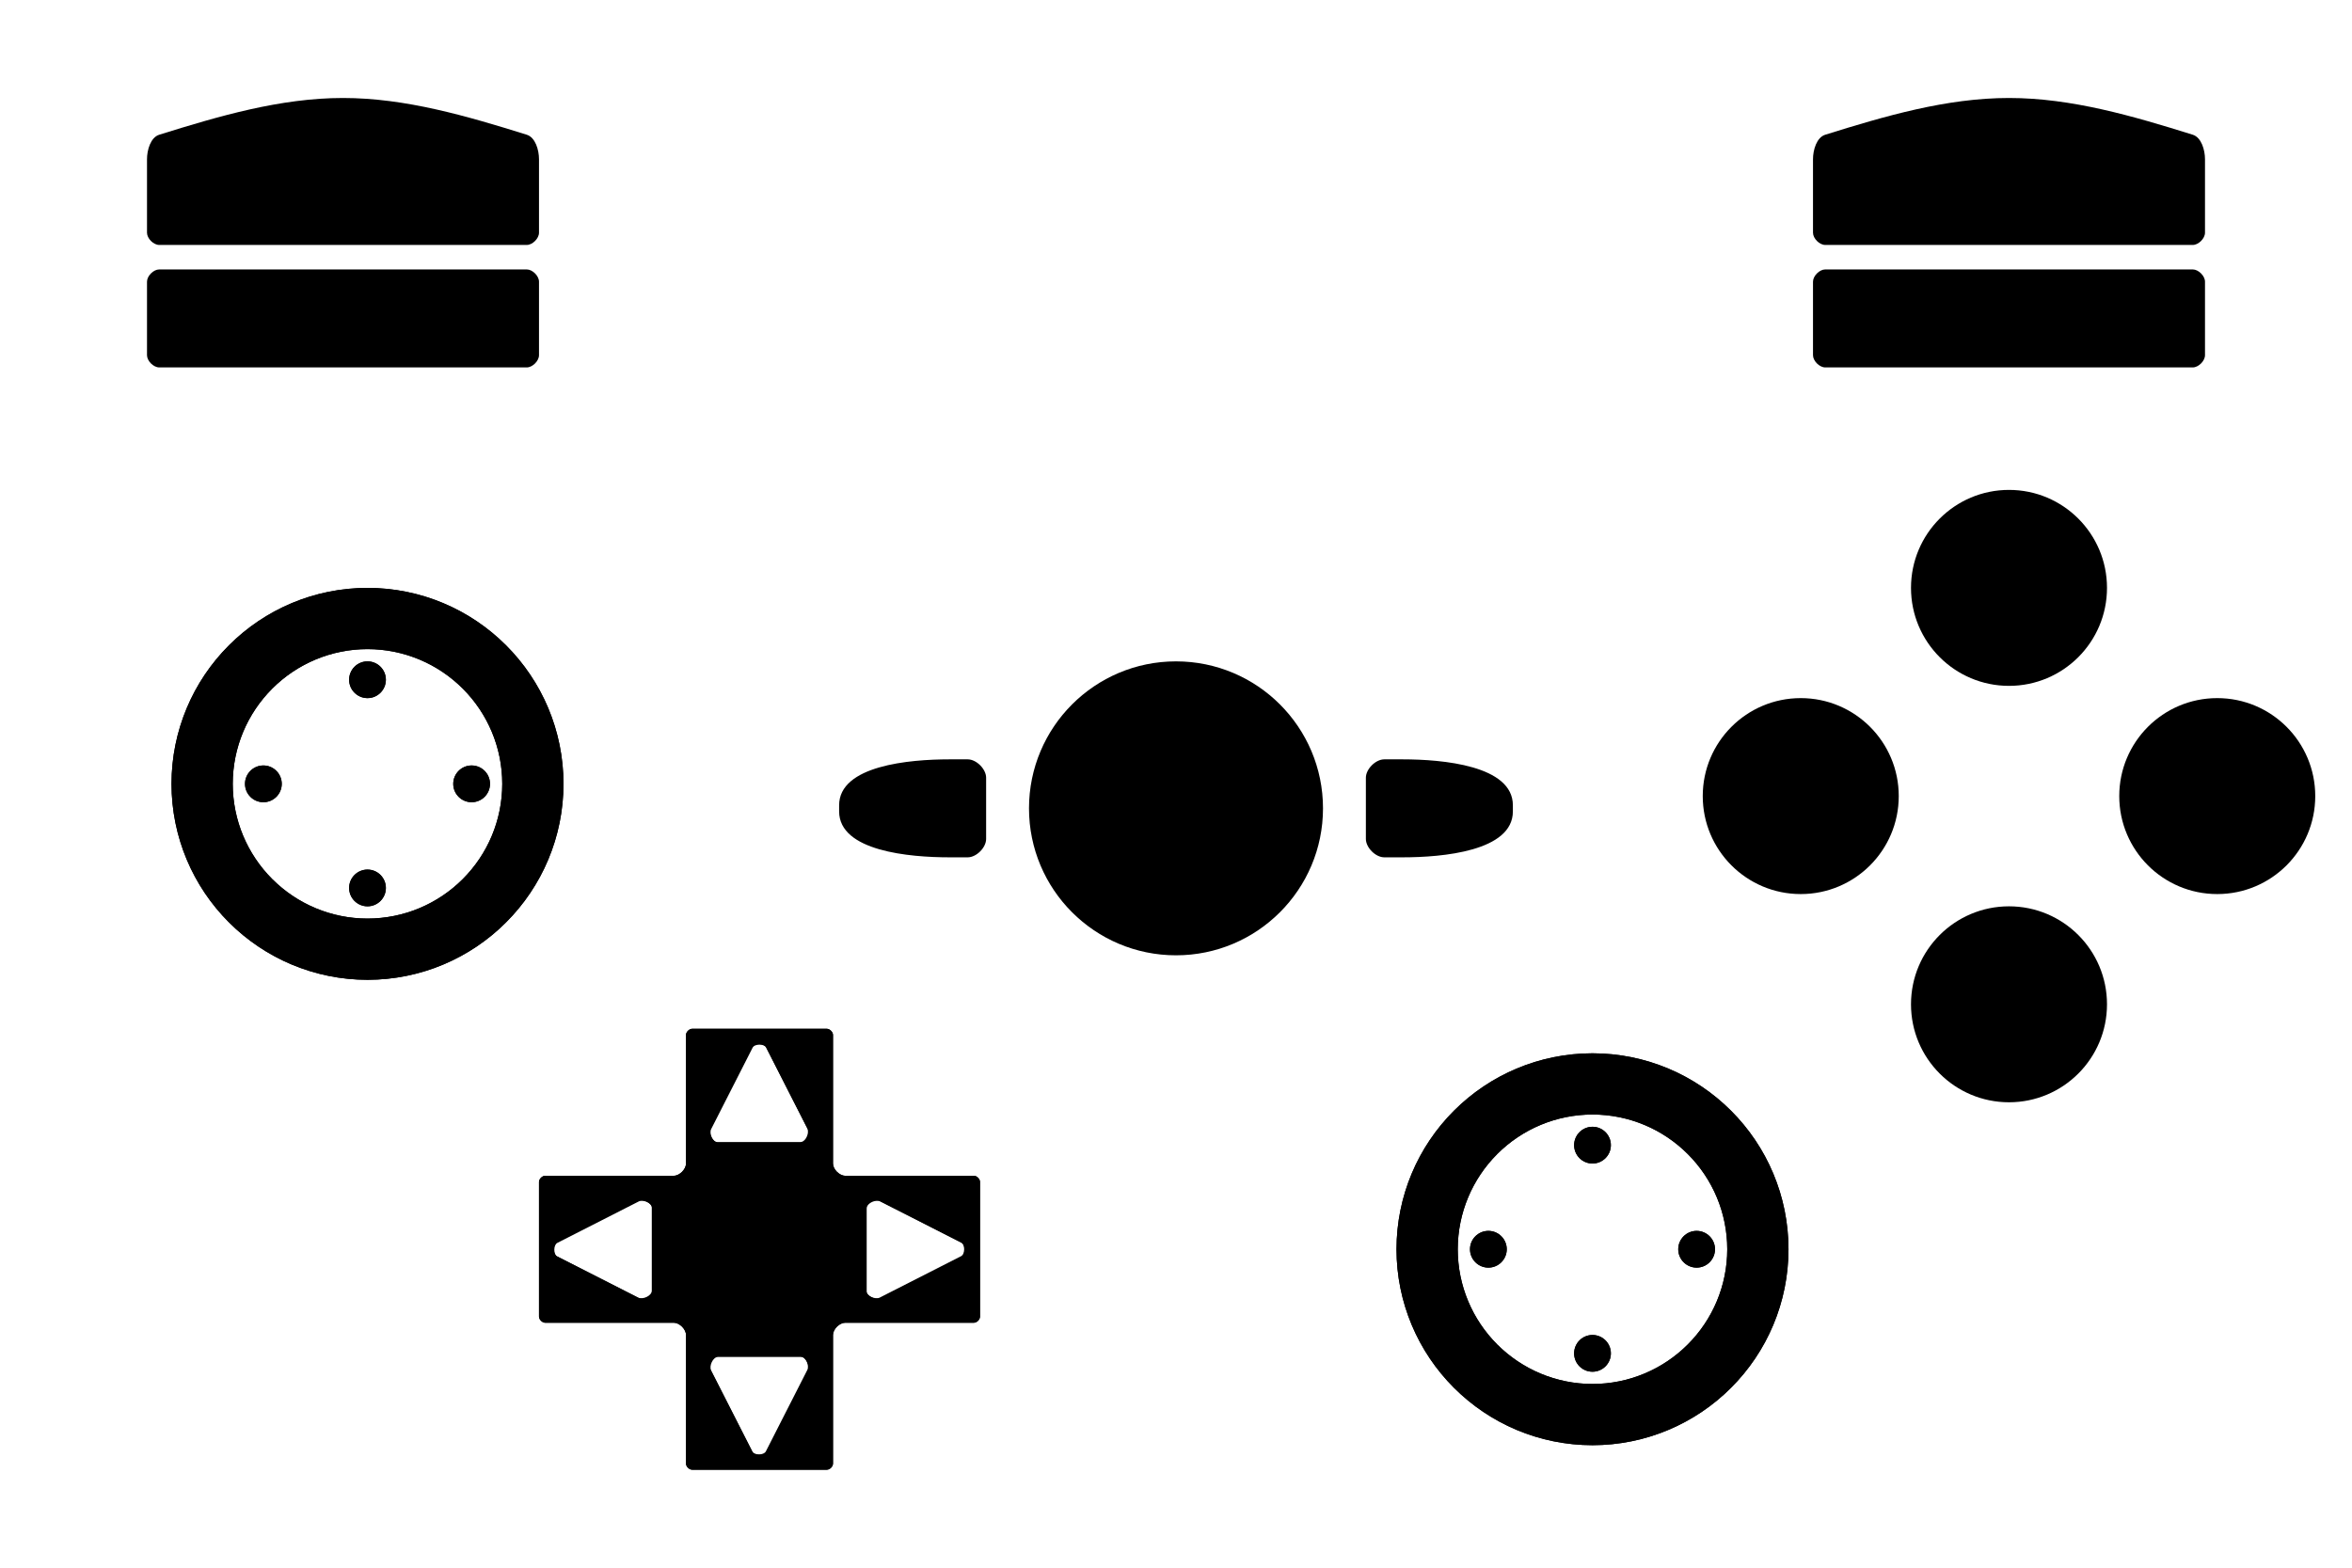
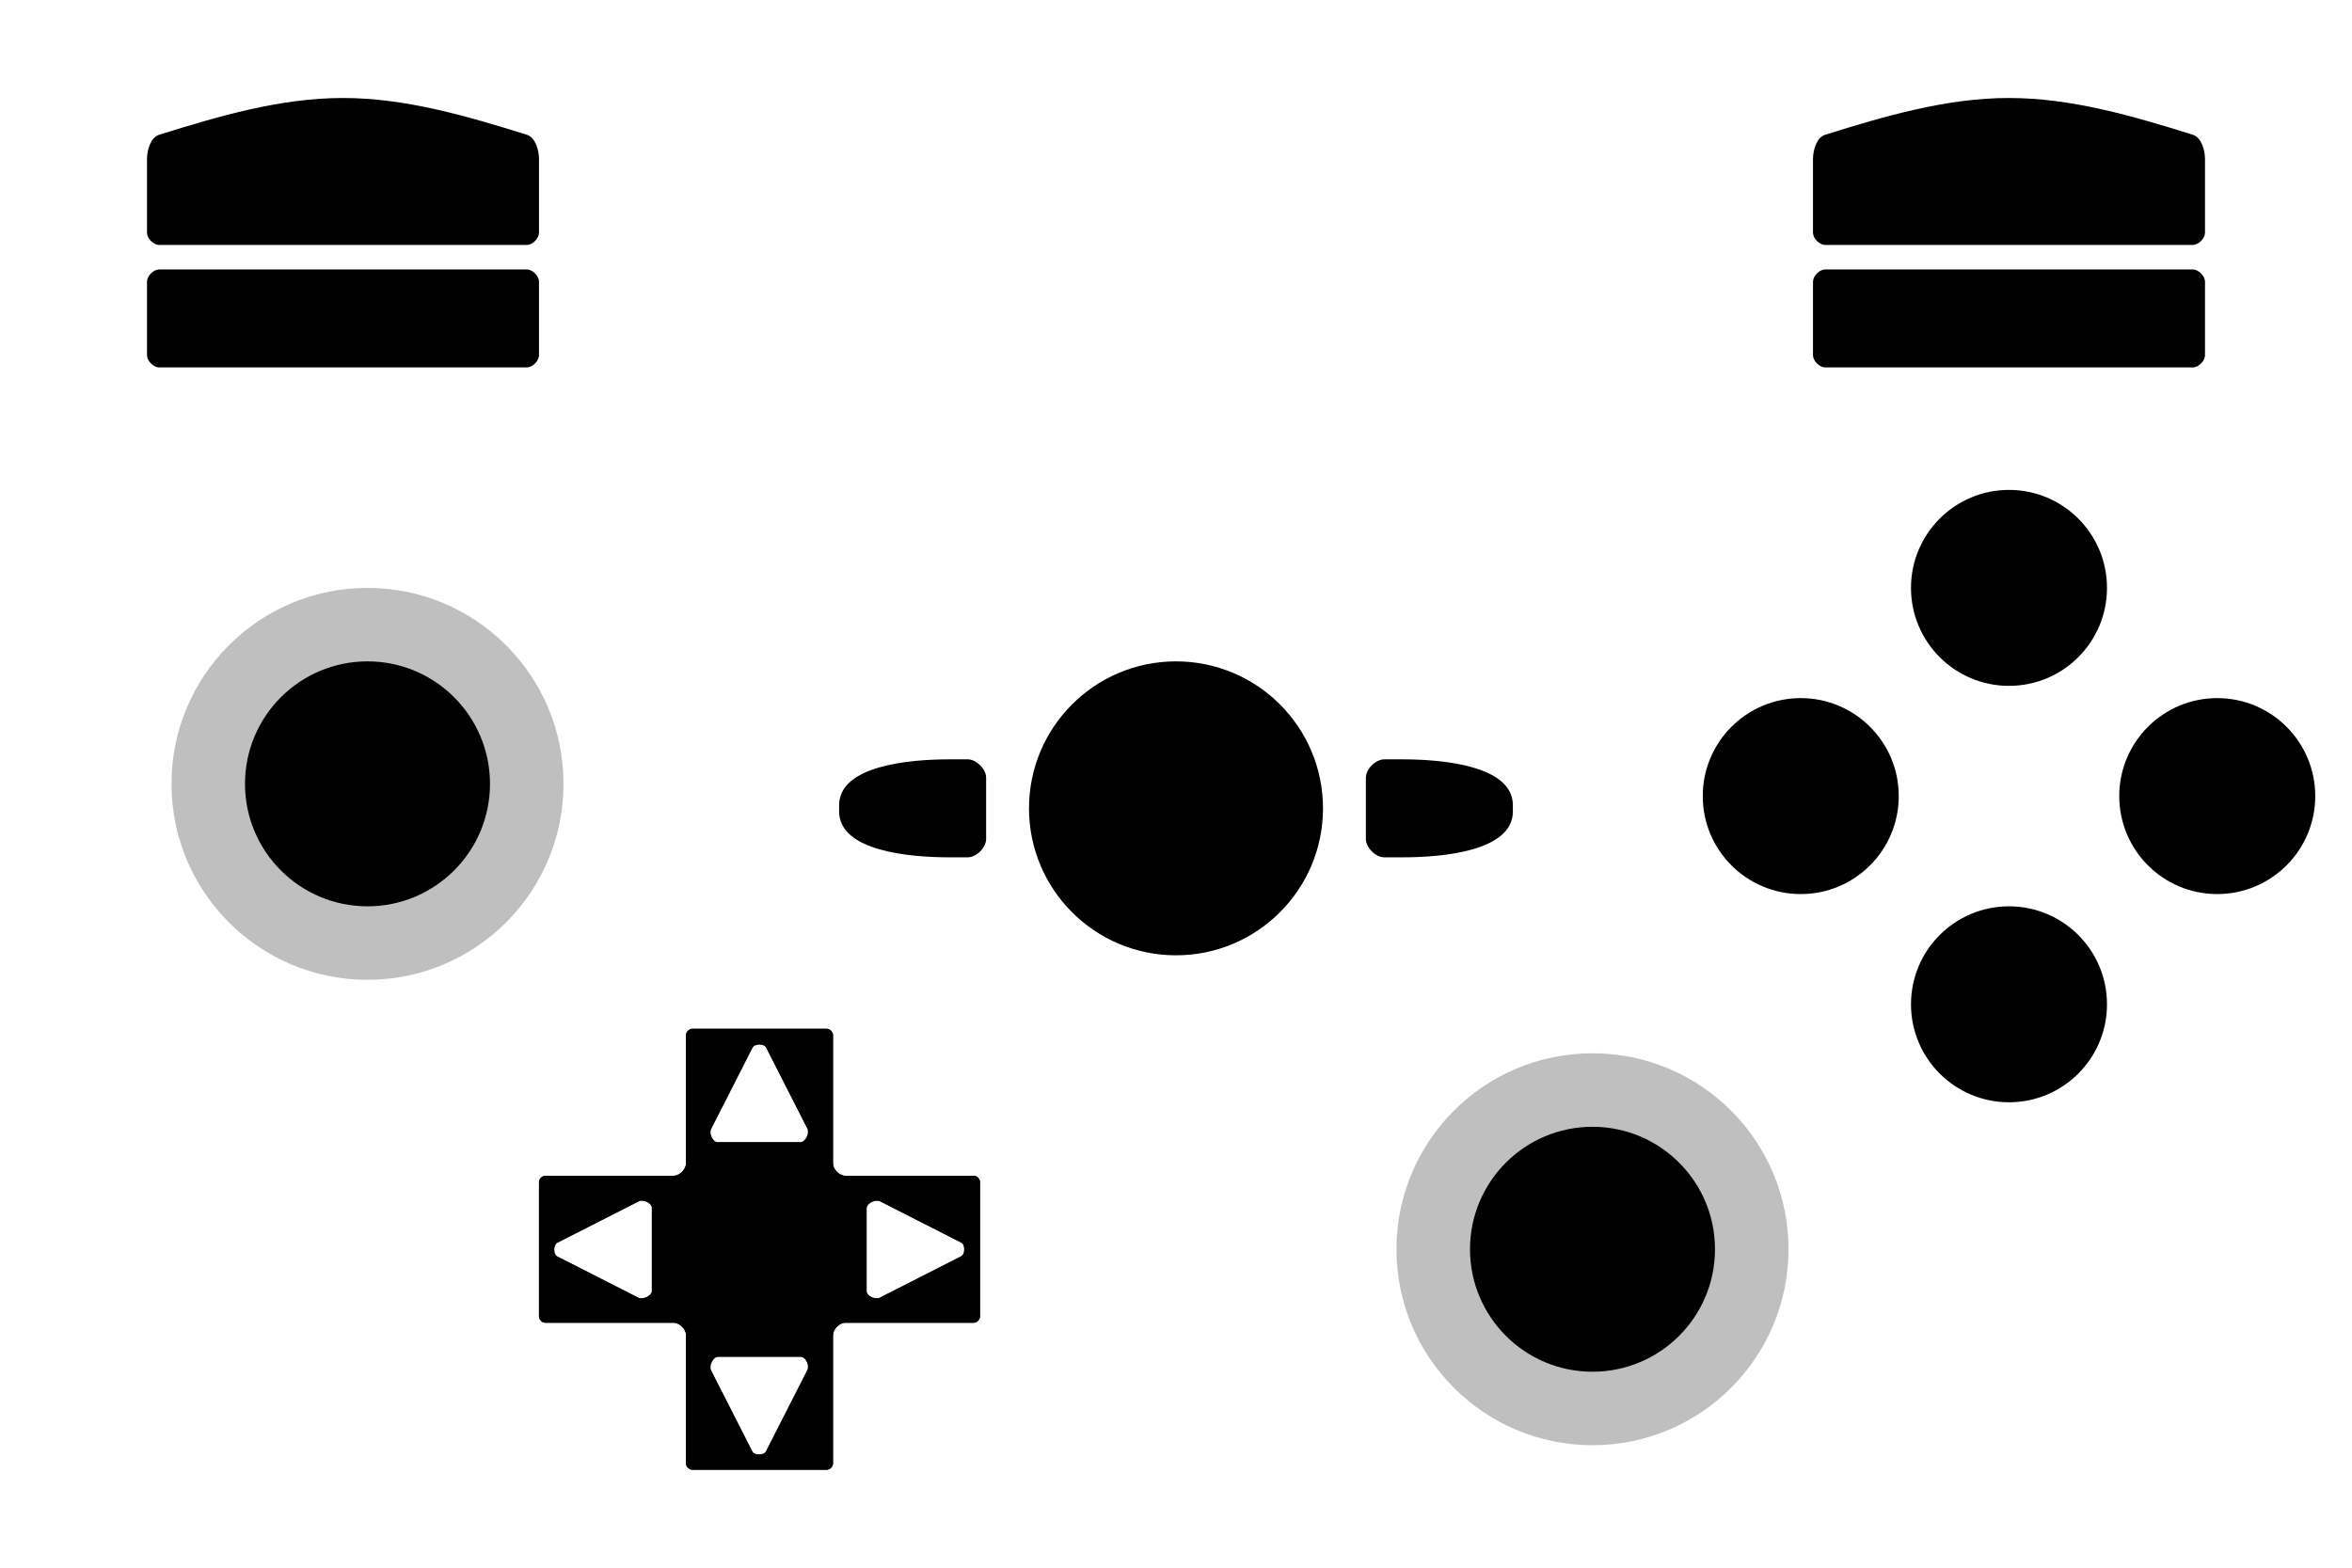
<svg xmlns="http://www.w3.org/2000/svg" width="192" height="128" id="svg11300" version="1.0" style="display:inline;enable-background:new">
  <defs id="defs2" />
  <circle id="south" style="display:inline;fill:#000000;fill-opacity:1;fill-rule:evenodd;stroke:none;stroke-width:0.5;enable-background:new" cx="164" cy="82" r="8" />
  <circle id="east" style="display:inline;fill:#000000;fill-opacity:1;fill-rule:evenodd;stroke:none;stroke-width:0.5;enable-background:new" cx="181" cy="65" r="8" />
  <circle cy="65" cx="147" style="display:inline;fill:#000000;fill-opacity:1;fill-rule:evenodd;stroke:none;stroke-width:0.499;enable-background:new" id="west" r="8" />
  <circle r="8" cy="48" cx="164" style="display:inline;fill:#000000;fill-opacity:1;fill-rule:evenodd;stroke:none;stroke-width:0.5;enable-background:new" id="north" />
  <path style="display:inline;fill:#000000;fill-opacity:1;fill-rule:evenodd;stroke:none;stroke-width:0.5px;stroke-linecap:butt;stroke-linejoin:miter;stroke-opacity:1;enable-background:new" d="m 123.5,66.25 c 0,3.25 -5.75,3.75 -9,3.75 h -1.5 c -0.707,0 -1.5,-0.793 -1.5,-1.5 v -5 c 0,-0.707 0.793,-1.5 1.5,-1.5 h 1.5 c 3.25,0 9,0.5 9,3.75 z" id="start" />
  <path id="back" d="m 68.5,66.25 c 0,3.25 5.75,3.75 9,3.75 h 1.5 c 0.707,0 1.5,-0.793 1.5,-1.5 v -5 c 0,-0.707 -0.793,-1.5 -1.5,-1.5 h -1.5 c -3.25,0 -9,0.5 -9,3.75 z" style="display:inline;fill:#000000;fill-opacity:1;fill-rule:evenodd;stroke:none;stroke-width:0.5px;stroke-linecap:butt;stroke-linejoin:miter;stroke-opacity:1;enable-background:new" />
  <circle r="12" cy="66" cx="96" id="guide" style="display:inline;fill:#000000;fill-opacity:1;fill-rule:evenodd;stroke:none;stroke-width:0.522;enable-background:new" />
  <path style="fill:#000000;fill-opacity:1;fill-rule:evenodd;stroke:none;stroke-width:1px;stroke-linecap:butt;stroke-linejoin:miter;stroke-opacity:1" d="m 148,23 c 0,-0.471 0.529,-1 1,-1 h 30 c 0.471,0 1,0.529 1,1 v 6 c 0,0.471 -0.529,1 -1,1 h -30 c -0.471,0 -1,-0.529 -1,-1 z" id="rightshoulder" />
  <path id="righttrigger" d="m 148,13 c 0,-0.745 0.289,-1.778 1,-2 4.867,-1.521 9.901,-3 15,-3 5.099,0 10.133,1.479 15,3 0.711,0.222 1,1.255 1,2 v 6 c 0,0.471 -0.529,1 -1,1 h -30 c -0.471,0 -1,-0.529 -1,-1 z" style="fill:#000000;fill-opacity:1;fill-rule:evenodd;stroke:none;stroke-width:1px;stroke-linecap:butt;stroke-linejoin:miter;stroke-opacity:1" />
  <path id="leftshoulder" d="m 12,23 c 0,-0.471 0.529,-1 1,-1 h 30 c 0.471,0 1,0.529 1,1 v 6 c 0,0.471 -0.529,1 -1,1 H 13 c -0.471,0 -1,-0.529 -1,-1 z" style="fill:#000000;fill-opacity:1;fill-rule:evenodd;stroke:none;stroke-width:1px;stroke-linecap:butt;stroke-linejoin:miter;stroke-opacity:1" />
  <path style="fill:#000000;fill-opacity:1;fill-rule:evenodd;stroke:none;stroke-width:1px;stroke-linecap:butt;stroke-linejoin:miter;stroke-opacity:1" d="m 12,13 c 0,-0.745 0.289,-1.778 1,-2 4.867,-1.521 9.901,-3 15,-3 5.099,0 10.133,1.479 15,3 0.711,0.222 1,1.255 1,2 v 6 c 0,0.471 -0.529,1 -1,1 H 13 c -0.471,0 -1,-0.529 -1,-1 z" id="lefttrigger" />
  <g id="dpad">
    <path id="dp-base" d="M 80,96.5 C 80,96.264 79.736,96 79.5,96 H 69 c -0.471,0 -1,-0.529 -1,-1 V 84.5 C 68,84.264 67.736,84 67.5,84 h -11 C 56.264,84 56,84.264 56,84.5 V 95 c 0,0.471 -0.529,1 -1,1 H 44.5 C 44.264,96 44,96.264 44,96.5 v 11 c 0,0.236 0.264,0.5 0.5,0.5 H 55 c 0.471,0 1,0.529 1,1 v 10.5 c 0,0.25 0.25,0.5 0.5,0.5 h 11 c 0.25,0 0.5,-0.25 0.5,-0.5 V 109 c 0,-0.471 0.529,-1 1,-1 h 10.5 c 0.236,0 0.5,-0.264 0.5,-0.5 z m -1.293,5.5 c 0,0.24 -0.083,0.48 -0.248,0.564 l -6.645,3.383 c -0.369,0.188 -1.107,-0.144 -1.107,-0.564 v -6.766 c 0,-0.42 0.738,-0.75 1.107,-0.562 l 6.645,3.383 c 0.165,0.084 0.248,0.323 0.248,0.562 z M 65.953,92.471 C 65.92,92.834 65.653,93.25 65.338,93.25 h -6.764 c -0.42,0 -0.752,-0.738 -0.564,-1.107 l 3.383,-6.645 c 0.168,-0.33 0.959,-0.33 1.127,0 l 3.383,6.645 c 0.047,0.092 0.062,0.207 0.051,0.328 z m 0,19.059 c 0.011,0.121 -0.004,0.236 -0.051,0.328 l -3.383,6.645 c -0.168,0.33 -0.959,0.33 -1.127,0 l -3.383,-6.645 C 57.822,111.488 58.154,110.75 58.574,110.75 h 6.764 c 0.315,0 0.582,0.416 0.615,0.779 z M 53.207,98.617 v 6.766 c 0,0.42 -0.738,0.752 -1.107,0.564 l -6.646,-3.383 c -0.33,-0.168 -0.33,-0.959 0,-1.127 l 6.646,-3.383 c 0.369,-0.188 1.107,0.142 1.107,0.562 z" style="display:inline;fill:#000000;fill-opacity:1;stroke:none;stroke-width:0.5;enable-background:new" />
    <path id="dpup" d="M 56.5,84 C 56.264,84 56,84.264 56,84.5 V 95 c 0,0.236 -0.131,0.487 -0.322,0.678 L 62,102 68.322,95.678 C 68.131,95.487 68,95.236 68,95 V 84.5 C 68,84.264 67.736,84 67.5,84 Z m 5.5,1.293 c 0.24,0 0.48,0.083 0.564,0.248 l 3.383,6.645 c 0.188,0.369 -0.144,1.107 -0.564,1.107 h -6.766 c -0.42,0 -0.75,-0.738 -0.562,-1.107 L 61.438,85.541 c 0.084,-0.165 0.323,-0.248 0.562,-0.248 z" style="display:inline;fill:#000000;fill-opacity:1;stroke:none;stroke-width:0.5;enable-background:new" />
    <path id="dpdown" d="m 62,102 -6.322,6.322 C 55.869,108.513 56,108.764 56,109 v 10.5 c 0,0.236 0.264,0.5 0.5,0.5 h 11 c 0.236,0 0.5,-0.264 0.5,-0.5 V 109 c 0,-0.236 0.131,-0.487 0.322,-0.678 z m -3.383,8.793 h 6.766 c 0.42,0 0.752,0.738 0.564,1.107 l -3.383,6.646 c -0.168,0.33 -0.959,0.33 -1.127,0 l -3.383,-6.646 c -0.188,-0.369 0.142,-1.107 0.562,-1.107 z" style="display:inline;fill:#000000;fill-opacity:1;stroke:none;stroke-width:0.5;enable-background:new" />
    <path id="dpleft" d="M 55.678,95.678 C 55.487,95.869 55.236,96 55,96 H 44.5 C 44.264,96 44,96.264 44,96.5 v 11 c 0,0.236 0.264,0.5 0.5,0.5 H 55 c 0.236,0 0.487,0.131 0.678,0.322 L 62,102 Z m -3.207,2.369 c 0.363,0.034 0.779,0.3 0.779,0.615 v 6.764 c 0,0.42 -0.738,0.752 -1.107,0.564 l -6.645,-3.383 c -0.33,-0.168 -0.33,-0.959 0,-1.127 l 6.645,-3.383 c 0.092,-0.047 0.207,-0.062 0.328,-0.051 z" style="display:inline;fill:#000000;fill-opacity:1;stroke:none;stroke-width:0.5;enable-background:new" />
    <path id="dpright" d="M 68.322,95.678 62,102 l 6.322,6.322 C 68.513,108.131 68.764,108 69,108 h 10.5 c 0.25,0 0.5,-0.25 0.5,-0.5 v -11 C 80,96.25 79.75,96 79.5,96 H 69 c -0.236,0 -0.487,-0.131 -0.678,-0.322 z m 3.207,2.369 c 0.121,-0.011 0.236,0.004 0.328,0.051 l 6.645,3.383 c 0.33,0.168 0.33,0.959 0,1.127 l -6.645,3.383 C 71.488,106.178 70.75,105.846 70.75,105.426 v -6.764 c 0,-0.315 0.416,-0.582 0.779,-0.615 z" style="display:inline;fill:#000000;fill-opacity:1;stroke:none;stroke-width:0.5;enable-background:new" />
  </g>
-   <g id="leftstick">
-     <path id="leftstick-base" d="M 30,48 A 16,16 0 0 0 14,64 16,16 0 0 0 30,80 16,16 0 0 0 46,64 16,16 0 0 0 30,48 Z m 0,5 A 11,11 0 0 1 41,64 11,11 0 0 1 30,75 11,11 0 0 1 19,64 11,11 0 0 1 30,53 Z m 0,1 A 1.5,1.5 0 0 0 28.5,55.5 1.5,1.5 0 0 0 30,57 1.5,1.5 0 0 0 31.5,55.5 1.5,1.5 0 0 0 30,54 Z m -8.5,8.5 A 1.5,1.5 0 0 0 20,64 1.5,1.5 0 0 0 21.5,65.5 1.5,1.5 0 0 0 23,64 1.5,1.5 0 0 0 21.5,62.5 Z m 17,0 A 1.5,1.5 0 0 0 37,64 1.5,1.5 0 0 0 38.5,65.5 1.5,1.5 0 0 0 40,64 1.5,1.5 0 0 0 38.5,62.5 Z M 30,71 A 1.5,1.5 0 0 0 28.5,72.5 1.5,1.5 0 0 0 30,74 1.5,1.5 0 0 0 31.5,72.5 1.5,1.5 0 0 0 30,71 Z" style="display:inline;fill:#000000;fill-opacity:1;fill-rule:evenodd;stroke:none;stroke-width:0.5;enable-background:new" />
-     <path style="display:inline;fill:#000000;fill-opacity:1;fill-rule:evenodd;stroke:none;stroke-width:0.5;enable-background:new" d="m 30,54 c -0.828,0 -1.5,0.672 -1.5,1.5 0,0.828 0.672,1.5 1.5,1.5 0.828,0 1.5,-0.672 1.5,-1.5 C 31.5,54.672 30.828,54 30,54 Z m -8.5,8.5 c -0.828,0 -1.5,0.672 -1.5,1.5 0,0.828 0.672,1.5 1.5,1.5 0.828,0 1.5,-0.672 1.5,-1.5 0,-0.828 -0.672,-1.5 -1.5,-1.5 z m 17,0 c -0.828,0 -1.5,0.672 -1.5,1.5 0,0.828 0.672,1.5 1.5,1.5 0.828,0 1.5,-0.672 1.5,-1.5 0,-0.828 -0.672,-1.5 -1.5,-1.5 z M 30,71 c -0.828,0 -1.5,0.672 -1.5,1.5 0,0.828 0.672,1.5 1.5,1.5 0.828,0 1.5,-0.672 1.5,-1.5 C 31.5,71.672 30.828,71 30,71 Z" id="left-dots" />
-     <path id="leftx" d="M 18.693,52.693 C 15.692,55.691 14.004,59.758 14,64 c 0.004,4.242 1.692,8.309 4.693,11.307 l 3.533,-3.533 C 20.163,69.712 19.003,66.916 19,64 c 0.003,-2.916 1.163,-5.712 3.227,-7.773 z m 22.613,0 -3.533,3.533 C 39.837,58.288 40.997,61.084 41,64 c -0.003,2.916 -1.163,5.712 -3.227,7.773 l 3.533,3.533 C 44.308,72.309 45.996,68.242 46,64 45.996,59.758 44.308,55.691 41.307,52.693 Z" style="display:inline;fill:#000000;fill-opacity:1;fill-rule:evenodd;stroke:none;stroke-width:0.5;enable-background:new" />
-     <path id="lefty" d="m 30,48 c -4.242,0.004 -8.309,1.692 -11.307,4.693 l 3.533,3.533 C 24.288,54.163 27.084,53.003 30,53 c 2.916,0.003 5.712,1.163 7.773,3.227 l 3.533,-3.533 C 38.309,49.692 34.242,48.004 30,48 Z m -7.773,23.773 -3.533,3.533 C 21.691,78.308 25.758,79.996 30,80 34.242,79.996 38.309,78.308 41.307,75.307 L 37.773,71.773 C 35.712,73.837 32.916,74.997 30,75 27.084,74.998 24.288,73.837 22.227,71.773 Z" style="display:inline;fill:#000000;fill-opacity:1;fill-rule:evenodd;stroke:none;stroke-width:0.5;enable-background:new" />
-   </g>
-   <g id="rightstick" transform="translate(100,38)">
-     <path style="display:inline;fill:#000000;fill-opacity:1;fill-rule:evenodd;stroke:none;stroke-width:0.5;enable-background:new" d="M 30,48 A 16,16 0 0 0 14,64 16,16 0 0 0 30,80 16,16 0 0 0 46,64 16,16 0 0 0 30,48 Z m 0,5 A 11,11 0 0 1 41,64 11,11 0 0 1 30,75 11,11 0 0 1 19,64 11,11 0 0 1 30,53 Z m 0,1 A 1.5,1.5 0 0 0 28.5,55.5 1.5,1.5 0 0 0 30,57 1.5,1.5 0 0 0 31.5,55.5 1.5,1.5 0 0 0 30,54 Z m -8.5,8.5 A 1.5,1.5 0 0 0 20,64 1.5,1.5 0 0 0 21.5,65.5 1.5,1.5 0 0 0 23,64 1.5,1.5 0 0 0 21.5,62.5 Z m 17,0 A 1.5,1.5 0 0 0 37,64 1.5,1.5 0 0 0 38.5,65.5 1.5,1.5 0 0 0 40,64 1.5,1.5 0 0 0 38.5,62.5 Z M 30,71 A 1.5,1.5 0 0 0 28.5,72.5 1.5,1.5 0 0 0 30,74 1.5,1.5 0 0 0 31.5,72.5 1.5,1.5 0 0 0 30,71 Z" id="rightstick-base" />
-     <path id="right-dots" d="m 30,54 c -0.828,0 -1.5,0.672 -1.5,1.5 0,0.828 0.672,1.5 1.5,1.5 0.828,0 1.5,-0.672 1.5,-1.5 C 31.5,54.672 30.828,54 30,54 Z m -8.5,8.5 c -0.828,0 -1.5,0.672 -1.5,1.5 0,0.828 0.672,1.5 1.5,1.5 0.828,0 1.5,-0.672 1.5,-1.5 0,-0.828 -0.672,-1.5 -1.5,-1.5 z m 17,0 c -0.828,0 -1.5,0.672 -1.5,1.5 0,0.828 0.672,1.5 1.5,1.5 0.828,0 1.5,-0.672 1.5,-1.5 0,-0.828 -0.672,-1.5 -1.5,-1.5 z M 30,71 c -0.828,0 -1.5,0.672 -1.5,1.5 0,0.828 0.672,1.5 1.5,1.5 0.828,0 1.5,-0.672 1.5,-1.5 C 31.5,71.672 30.828,71 30,71 Z" style="display:inline;fill:#000000;fill-opacity:1;fill-rule:evenodd;stroke:none;stroke-width:0.5;enable-background:new" />
-     <path style="display:inline;fill:#000000;fill-opacity:1;fill-rule:evenodd;stroke:none;stroke-width:0.5;enable-background:new" d="M 18.693,52.693 C 15.692,55.691 14.004,59.758 14,64 c 0.004,4.242 1.692,8.309 4.693,11.307 l 3.533,-3.533 C 20.163,69.712 19.003,66.916 19,64 c 0.003,-2.916 1.163,-5.712 3.227,-7.773 z m 22.613,0 -3.533,3.533 C 39.837,58.288 40.997,61.084 41,64 c -0.003,2.916 -1.163,5.712 -3.227,7.773 l 3.533,3.533 C 44.308,72.309 45.996,68.242 46,64 45.996,59.758 44.308,55.691 41.307,52.693 Z" id="rightx" />
-     <path style="display:inline;fill:#000000;fill-opacity:1;fill-rule:evenodd;stroke:none;stroke-width:0.5;enable-background:new" d="m 30,48 c -4.242,0.004 -8.309,1.692 -11.307,4.693 l 3.533,3.533 C 24.288,54.163 27.084,53.003 30,53 c 2.916,0.003 5.712,1.163 7.773,3.227 l 3.533,-3.533 C 38.309,49.692 34.242,48.004 30,48 Z m -7.773,23.773 -3.533,3.533 C 21.691,78.308 25.758,79.996 30,80 34.242,79.996 38.309,78.308 41.307,75.307 L 37.773,71.773 C 35.712,73.837 32.916,74.997 30,75 27.084,74.998 24.288,73.837 22.227,71.773 Z" id="righty" />
-   </g>
+   <path style="display:inline;opacity:0.25;fill:#000000;fill-opacity:1;fill-rule:evenodd;stroke:none;stroke-width:0.5;enable-background:new" d="m 30,48 c -8.837,10e-7 -16,7.163 -16,16 0,8.837 7.163,16 16,16 8.837,-10e-7 16,-7.163 16,-16 0,-8.837 -7.163,-16 -16,-16 z" id="leftstick-base" />
+   <path id="rightstick-base" d="m 130,86 c -8.837,10e-7 -16,7.163 -16,16 0,8.837 7.163,16 16,16 8.837,0 16,-7.163 16,-16 0,-8.837 -7.163,-16 -16,-16 z" style="display:inline;opacity:0.25;fill:#000000;fill-opacity:1;fill-rule:evenodd;stroke:none;stroke-width:0.5;enable-background:new" />
+   <circle r="10" id="leftstick" style="display:inline;fill:#000000;fill-opacity:1;fill-rule:evenodd;stroke:none;stroke-width:0.499;enable-background:new" cx="30" cy="64" />
+   <circle r="10" cy="102" cx="130" style="display:inline;fill:#000000;fill-opacity:1;fill-rule:evenodd;stroke:none;stroke-width:0.499;enable-background:new" id="rightstick" />
</svg>
